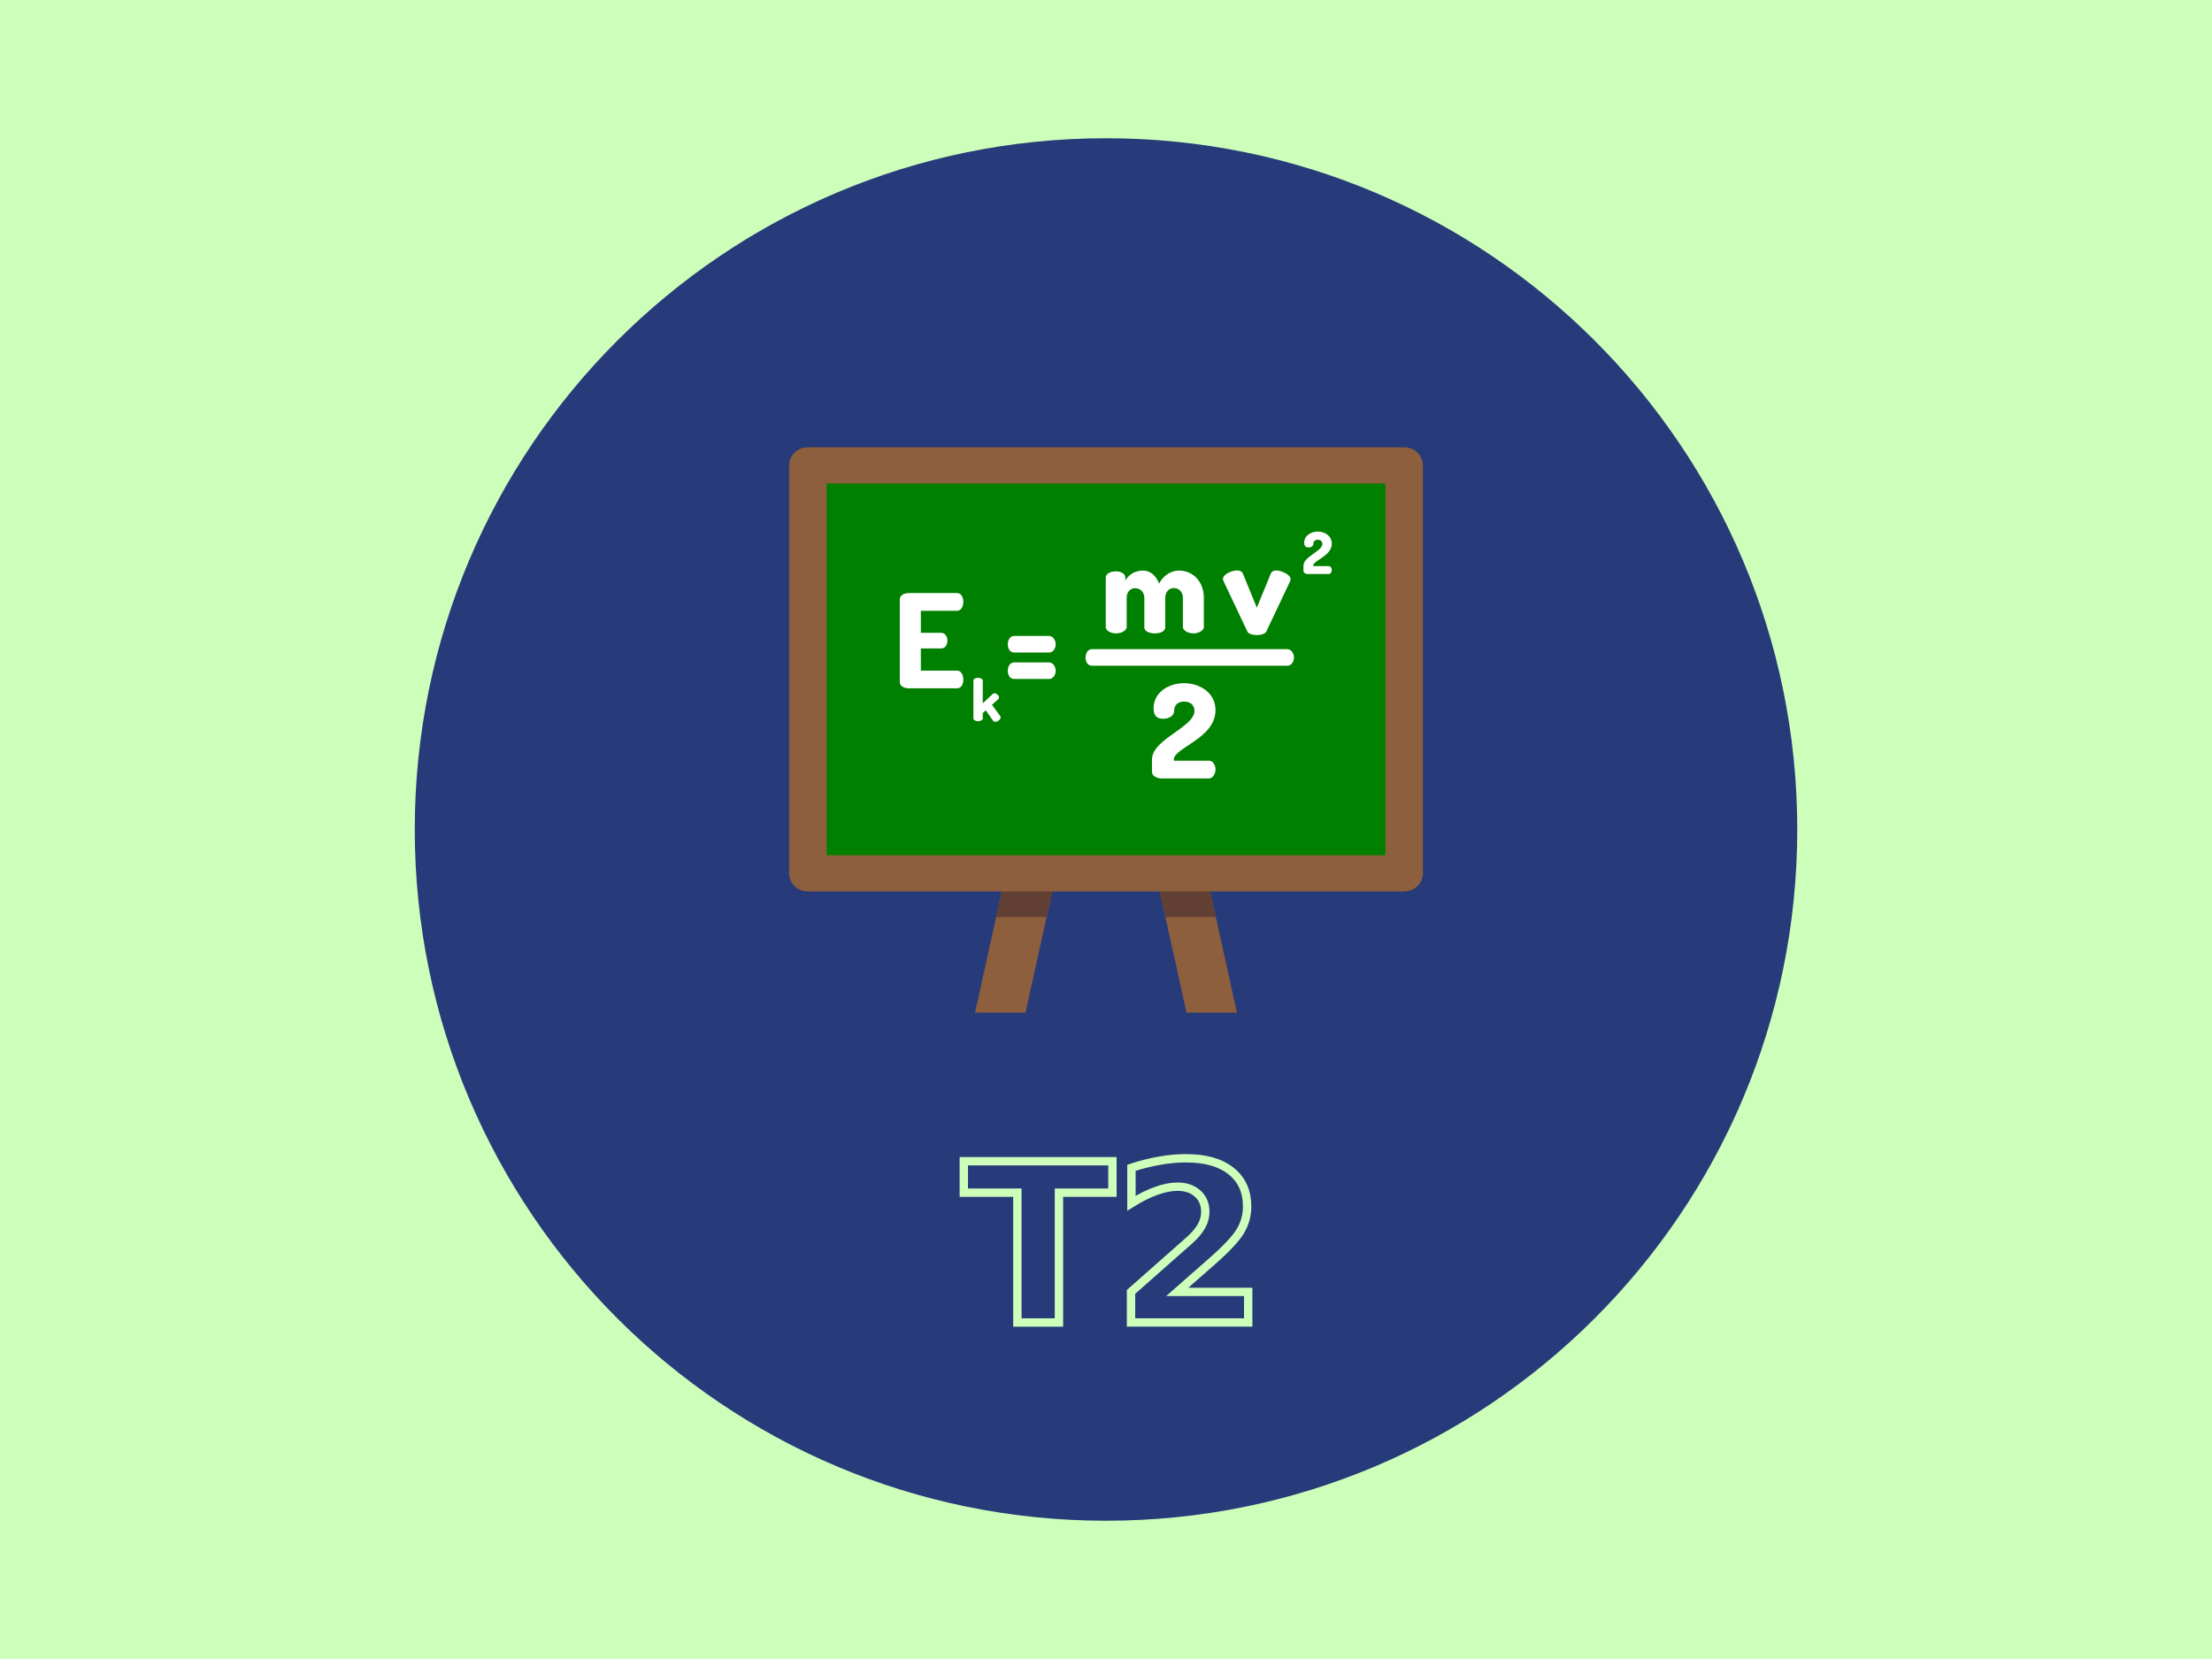
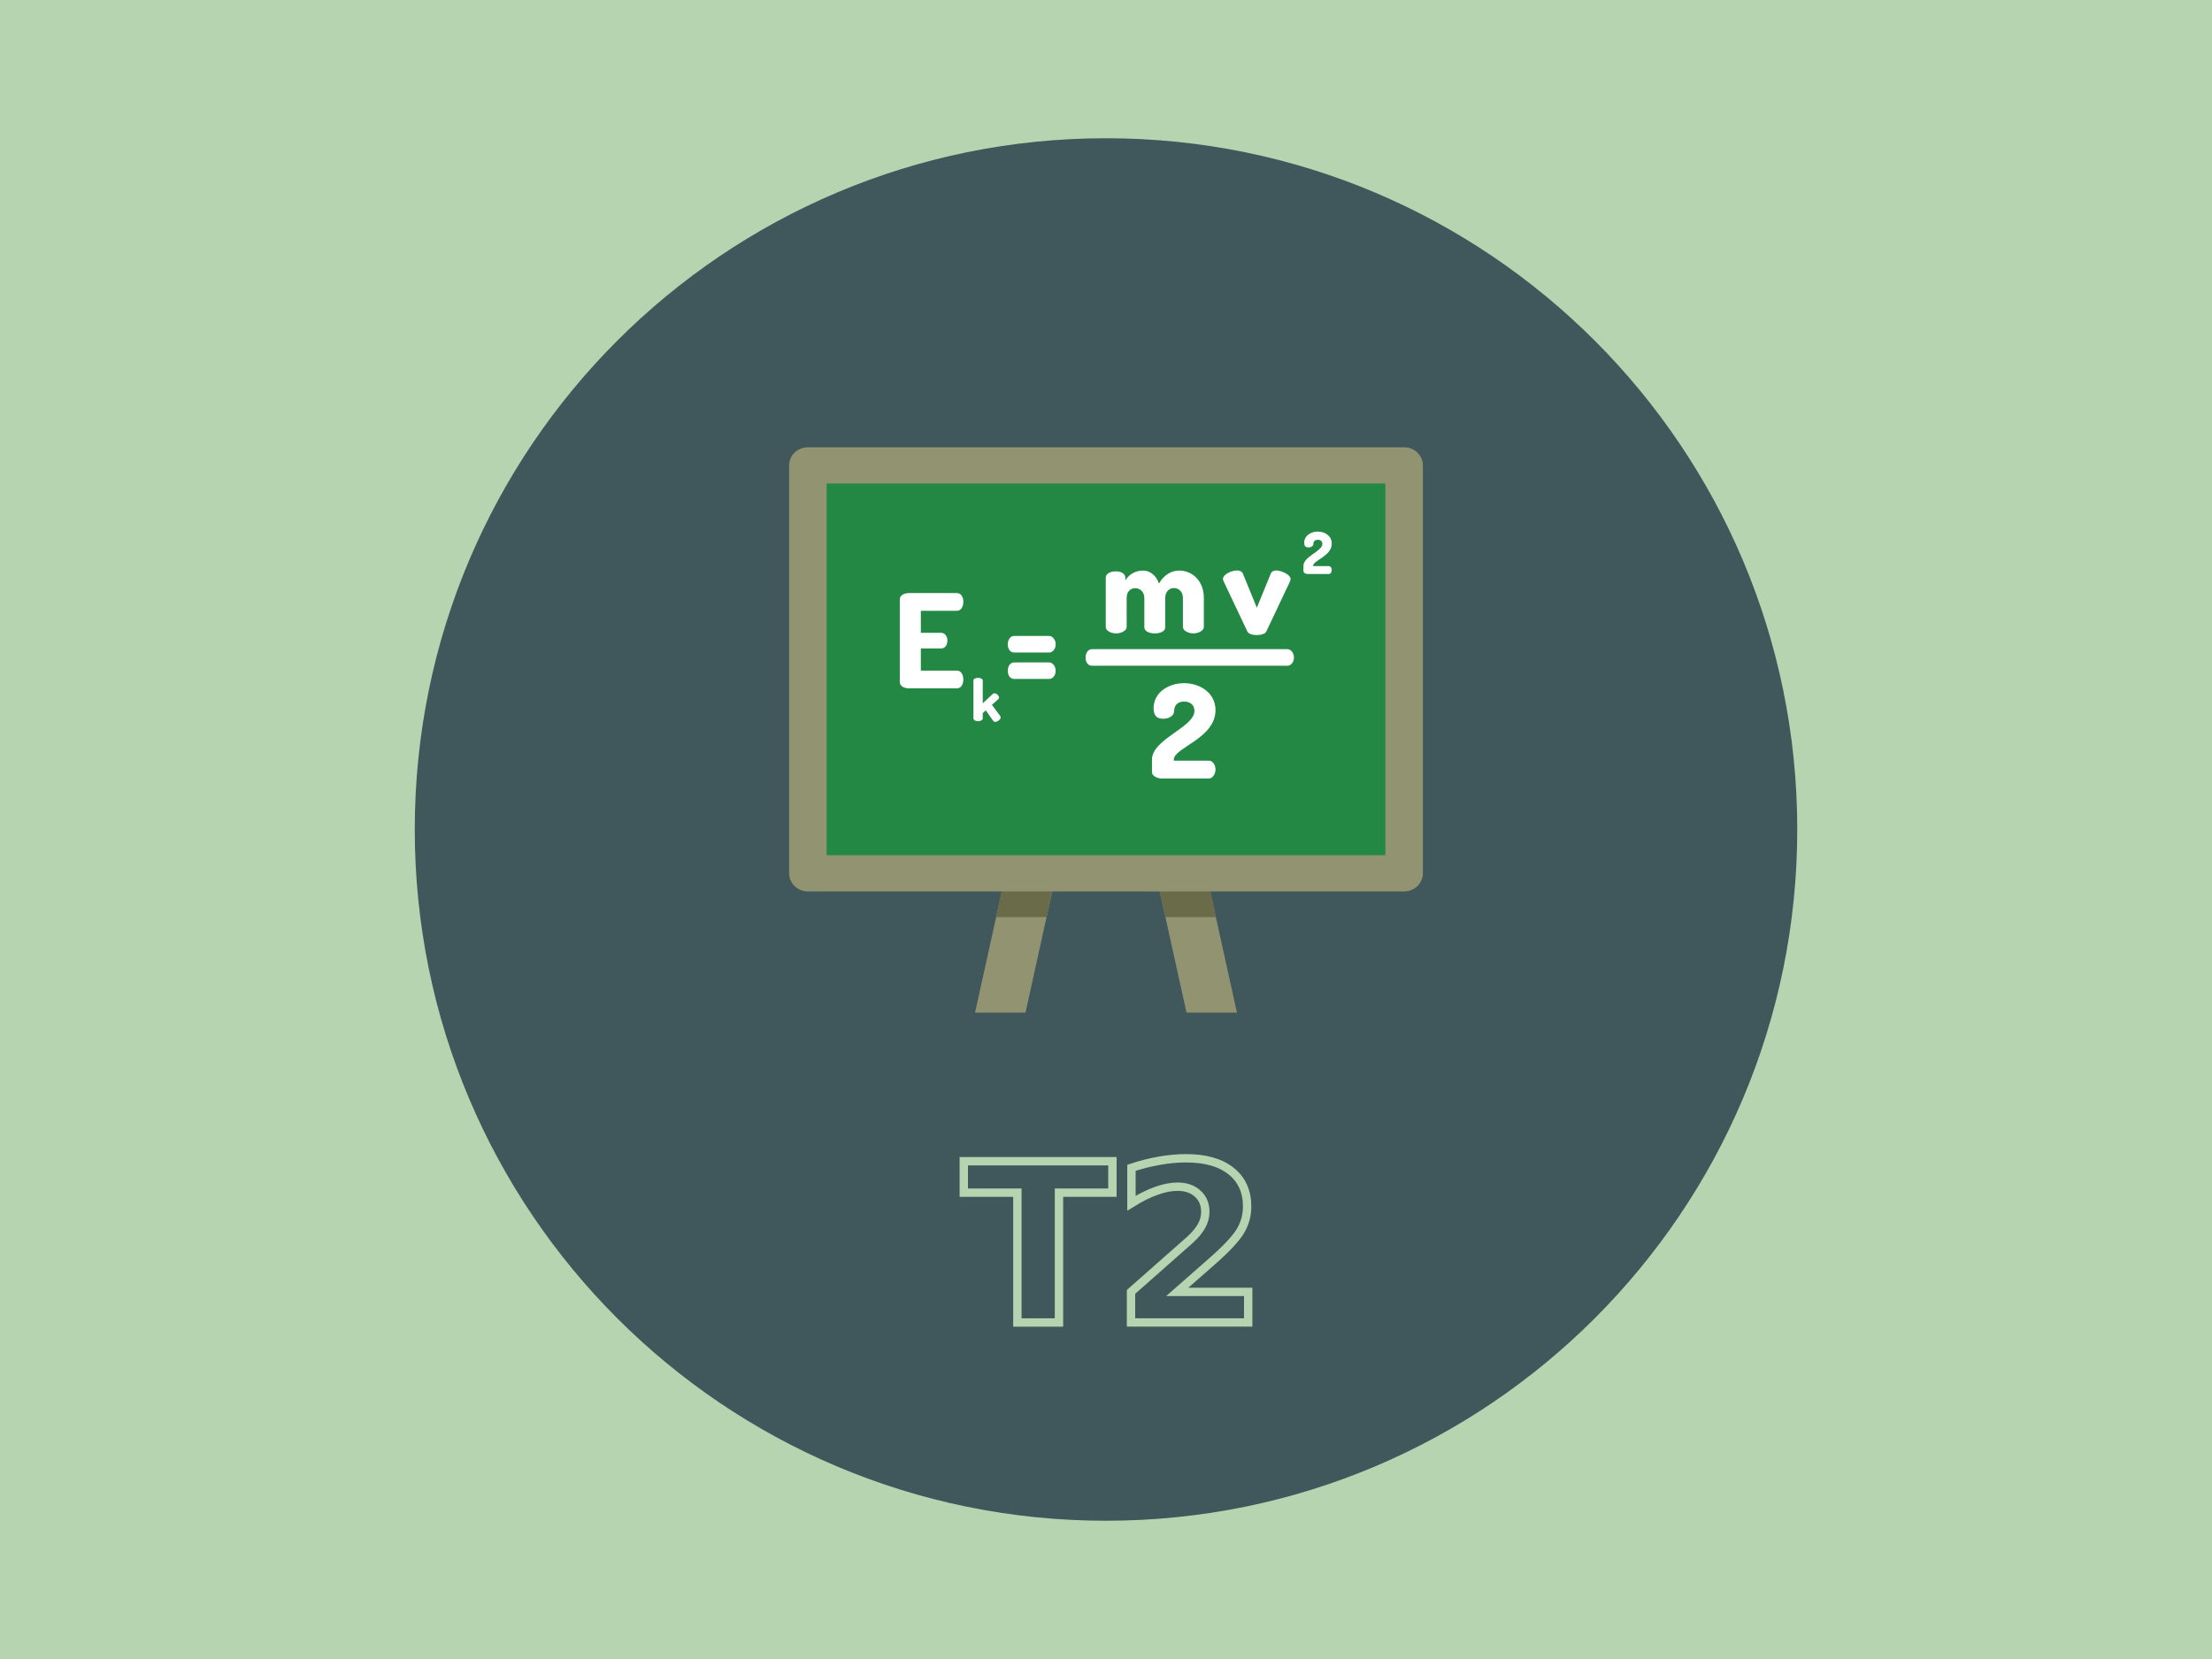
<svg xmlns="http://www.w3.org/2000/svg" width="400" height="300" viewBox="0 0 105.833 79.375" version="1.1" id="svg8">
  <defs id="defs2" />
  <g id="layer1" transform="translate(0,-217.625)">
-     <rect style="fill:#cdffbb;fill-opacity:1;stroke-width:0.25" id="rect4583" width="105.833" height="79.375" x="0" y="217.625" />
-     <circle style="fill:#273b7a;fill-opacity:1;stroke-width:0.187" id="path3774" cx="52.917" cy="257.312" r="33.073" />
+     <rect style="fill:#b7d4b1;fill-opacity:1;stroke-width:0.25" id="rect4583" width="105.833" height="79.375" x="0" y="217.625" />
+     <circle style="fill:#40585c;fill-opacity:1;stroke-width:0.187" id="path3774" cx="52.917" cy="257.312" r="33.073" />
    <g id="g4926" transform="matrix(0.05922388,0,0,0.05721282,37.75525,237.9035)">
      <g id="g4827">
-         <polygon id="polygon4823" points="190.958,492.399 150.207,492.399 167.249,412.465 172.15,389.477 212.901,389.477 208.001,412.465 " style="fill:#8d5f3d;fill-opacity:1" />
-         <polygon id="polygon4825" points="303.995,412.465 299.095,389.477 339.846,389.477 344.746,412.465 361.789,492.399 321.038,492.399 " style="fill:#8d5f3d;fill-opacity:1" />
+         <polygon id="polygon4823" points="190.958,492.399 150.207,492.399 167.249,412.465 172.15,389.477 212.901,389.477 208.001,412.465 " style="fill:#919371;fill-opacity:1" />
+         <polygon id="polygon4825" points="303.995,412.465 299.095,389.477 339.846,389.477 344.746,412.465 361.789,492.399 321.038,492.399 " style="fill:#919371;fill-opacity:1" />
      </g>
      <g id="g4833" style="fill:#623f33;fill-opacity:1">
-         <polygon id="polygon4829" points="172.15,389.477 212.901,389.477 208.001,412.465 167.249,412.465 " style="fill:#623f33;fill-opacity:1" />
-         <polygon id="polygon4831" points="344.746,412.465 303.995,412.465 299.095,389.477 339.846,389.477 " style="fill:#623f33;fill-opacity:1" />
+         <polygon id="polygon4829" points="172.15,389.477 212.901,389.477 208.001,412.465 167.249,412.465 " style="fill:#696b49;fill-opacity:1" />
+         <polygon id="polygon4831" points="344.746,412.465 303.995,412.465 299.095,389.477 339.846,389.477 " style="fill:#696b49;fill-opacity:1" />
      </g>
-       <path id="path4835" d="M 496.805,391.042 H 15.195 C 6.803,391.042 0,384.239 0,375.847 V 34.795 C 0,26.402 6.803,19.6 15.195,19.6 h 481.609 c 8.392,0 15.195,6.803 15.195,15.195 v 341.053 c 10e-4,8.391 -6.802,15.194 -15.194,15.194 z" style="fill:#8d5f3d;fill-opacity:1" />
-       <rect id="rect4837" height="310.836" width="451.396" style="fill:#008000" y="49.902" x="30.302" />
+       <path id="path4835" d="M 496.805,391.042 H 15.195 C 6.803,391.042 0,384.239 0,375.847 V 34.795 C 0,26.402 6.803,19.6 15.195,19.6 h 481.609 c 8.392,0 15.195,6.803 15.195,15.195 v 341.053 c 10e-4,8.391 -6.802,15.194 -15.194,15.194 z" style="fill:#919371;fill-opacity:1" />
+       <rect id="rect4837" height="310.836" width="451.396" style="fill:#228844;fill-opacity:1" y="49.902" x="30.302" />
      <g id="g4855">
        <path id="path4839" d="m 106.418,174.767 h 16.346 c 3.268,0 5.122,3.16 5.122,6.647 0,2.942 -1.528,6.429 -5.122,6.429 h -16.346 v 18.526 h 29.206 c 3.268,0 5.12,3.487 5.12,7.52 0,3.487 -1.526,7.301 -5.12,7.301 H 96.828 c -3.706,0 -7.41,-1.744 -7.41,-5.231 v -69.2 c 0,-3.487 3.704,-5.231 7.41,-5.231 h 38.796 c 3.594,0 5.12,3.815 5.12,7.302 0,4.032 -1.853,7.519 -5.12,7.519 h -29.206 z" style="fill:#ffffff" />
        <path id="path4841" d="m 181.789,177.382 h 28.332 c 2.616,0 5.232,3.051 5.232,6.975 0,4.141 -2.615,6.866 -5.232,6.866 h -28.332 c -3.053,0 -5.122,-2.724 -5.122,-6.866 0,-3.924 2.07,-6.975 5.122,-6.975 z m 0,22.123 h 28.332 c 2.616,0 5.232,3.051 5.232,6.975 0,4.141 -2.615,6.865 -5.232,6.865 h -28.332 c -3.053,0 -5.122,-2.724 -5.122,-6.865 0,-3.924 2.07,-6.975 5.122,-6.975 z" style="fill:#ffffff" />
        <path id="path4843" d="m 286.973,145.708 c 0,-5.448 -3.706,-8.282 -7.41,-8.282 -3.487,0 -6.865,2.615 -6.865,8.173 v 24.411 c 0,2.615 -3.924,5.231 -8.5,5.231 -4.905,0 -8.393,-2.615 -8.393,-5.231 v -41.52 c 0,-3.051 3.487,-5.121 8.393,-5.121 4.031,0 7.41,2.07 7.41,5.121 v 2.507 c 2.396,-4.25 7.192,-8.282 14.383,-8.282 5.885,0 10.681,4.468 12.86,10.898 3.814,-7.41 10.135,-10.898 16.346,-10.898 10.244,0 19.834,8.282 19.834,22.885 v 24.411 c 0,2.615 -3.814,5.231 -8.5,5.231 -4.469,0 -8.393,-2.615 -8.393,-5.231 V 145.6 c 0,-5.449 -3.594,-8.282 -7.301,-8.282 -3.487,0 -6.975,2.724 -6.975,8.282 v 24.52 c 0,3.597 -4.25,5.122 -8.5,5.122 -3.924,0 -8.391,-1.526 -8.391,-5.122 v -24.412 z" style="fill:#ffffff" />
        <path id="path4845" d="m 351.048,131.76 c -0.327,-0.544 -0.543,-1.526 -0.543,-2.07 0,-3.924 7.082,-7.083 11.442,-7.083 2.071,0 3.924,0.763 4.686,2.724 l 11.224,28.442 11.224,-28.442 c 0.763,-1.961 2.508,-2.724 4.577,-2.724 3.487,0 11.444,3.269 11.444,7.192 0,0.763 -0.11,1.199 -0.436,1.961 l -19.181,41.956 c -0.87,1.961 -4.357,2.942 -7.628,2.942 -3.378,0 -6.755,-0.981 -7.628,-2.942 z" style="fill:#ffffff" />
        <path id="path4847" d="m 319.075,216.878 c 12.64,0 25.391,7.955 25.391,22.558 0,23.648 -33.674,31.386 -33.674,41.302 v 0.98 h 28.551 c 2.724,0 5.122,3.378 5.122,7.302 0,3.924 -2.398,7.519 -5.122,7.519 h -38.796 c -3.051,0 -7.408,-2.07 -7.408,-5.231 v -10.57 c 0,-17.109 34.327,-26.918 34.327,-40.757 0,-3.487 -2.179,-7.737 -8.283,-7.737 -4.357,0 -8.173,2.18 -8.173,8.173 0,3.16 -3.378,6.212 -8.936,6.212 -4.357,0 -7.628,-1.961 -7.628,-8.827 0,-13.295 12.206,-20.924 24.629,-20.924 z" style="fill:#ffffff" />
        <path id="path4849" d="m 163.854,234.987 6.65,9.32 c 0.242,0.389 0.388,0.777 0.388,1.166 0,1.747 -2.523,3.738 -4.32,3.738 -0.727,0 -1.358,-0.292 -1.796,-0.923 l -5.872,-8.689 -2.476,2.282 v 4.515 c 0,1.165 -1.698,2.33 -3.834,2.33 -2.136,0 -3.69,-1.165 -3.69,-2.33 v -31.699 c 0,-1.358 1.554,-2.281 3.69,-2.281 2.136,0 3.834,0.923 3.834,2.281 v 19.029 l 8.058,-7.815 c 0.39,-0.389 0.923,-0.582 1.458,-0.582 1.65,0 3.639,1.991 3.639,3.592 0,0.486 -0.194,0.923 -0.582,1.31 z" style="fill:#ffffff" />
        <path id="path4851" d="m 427.086,90.101 c 5.632,0 11.311,3.543 11.311,10.049 0,10.534 -14.998,13.981 -14.998,18.398 v 0.437 h 12.717 c 1.213,0 2.281,1.505 2.281,3.253 0,1.747 -1.068,3.349 -2.281,3.349 h -17.282 c -1.358,0 -3.301,-0.923 -3.301,-2.33 v -4.709 c 0,-7.62 15.291,-11.99 15.291,-18.155 0,-1.554 -0.971,-3.446 -3.69,-3.446 -1.941,0 -3.639,0.971 -3.639,3.64 0,1.407 -1.506,2.767 -3.981,2.767 -1.941,0 -3.397,-0.874 -3.397,-3.932 -0.001,-5.923 5.436,-9.321 10.969,-9.321 z" style="fill:#ffffff" />
        <path id="path4853" d="m 244.618,188.444 h 157.994 c 2.616,0 5.232,3.051 5.232,6.975 0,4.141 -2.615,6.865 -5.232,6.865 H 244.618 c -3.053,0 -5.122,-2.724 -5.122,-6.865 0,-3.924 2.069,-6.975 5.122,-6.975 z" style="fill:#ffffff" />
      </g>
      <g id="g4857" />
      <g id="g4859" />
      <g id="g4861" />
      <g id="g4863" />
      <g id="g4865" />
      <g id="g4867" />
      <g id="g4869" />
      <g id="g4871" />
      <g id="g4873" />
      <g id="g4875" />
      <g id="g4877" />
      <g id="g4879" />
      <g id="g4881" />
      <g id="g4883" />
      <g id="g4885" />
    </g>
-     <g aria-label="T2" style="font-style:normal;font-weight:normal;font-size:10.583px;line-height:1.25;font-family:sans-serif;letter-spacing:0px;word-spacing:0px;fill:#273b7a;fill-opacity:1;stroke:#cdffbb;stroke-width:0.4;stroke-miterlimit:4;stroke-dasharray:none;stroke-opacity:1" id="text4982">
-       <path d="m 46.113,273.184 h 7.111 v 1.504 h -2.558 v 6.212 h -1.99 v -6.212 H 46.113 Z" style="font-style:normal;font-variant:normal;font-weight:bold;font-stretch:normal;font-family:sans-serif;-inkscape-font-specification:'sans-serif Bold';fill:#273b7a;fill-opacity:1;stroke:#cdffbb;stroke-width:0.4;stroke-miterlimit:4;stroke-dasharray:none;stroke-opacity:1" id="path5138" />
-       <path d="m 56.325,279.436 h 3.395 v 1.462 h -5.607 v -1.462 l 2.816,-2.486 q 0.377,-0.341 0.558,-0.667 0.181,-0.326 0.181,-0.677 0,-0.543 -0.367,-0.873 -0.362,-0.331 -0.966,-0.331 -0.465,0 -1.018,0.202 -0.553,0.196 -1.183,0.589 v -1.695 q 0.672,-0.222 1.328,-0.336 0.656,-0.119 1.287,-0.119 1.385,0 2.15,0.61 0.77,0.61 0.77,1.7 0,0.63 -0.326,1.178 -0.326,0.543 -1.369,1.457 z" style="font-style:normal;font-variant:normal;font-weight:bold;font-stretch:normal;font-family:sans-serif;-inkscape-font-specification:'sans-serif Bold';fill:#273b7a;fill-opacity:1;stroke:#cdffbb;stroke-width:0.4;stroke-miterlimit:4;stroke-dasharray:none;stroke-opacity:1" id="path5140" />
+     <g aria-label="T2" style="font-style:normal;font-weight:normal;font-size:10.583px;line-height:1.25;font-family:sans-serif;letter-spacing:0px;word-spacing:0px;fill:none;fill-opacity:1;stroke:#b7d4b1;stroke-width:0.4;stroke-miterlimit:4;stroke-dasharray:none;stroke-opacity:1" id="text4982">
+       <path d="m 46.113,273.184 h 7.111 v 1.504 h -2.558 v 6.212 h -1.99 v -6.212 H 46.113 Z" style="font-style:normal;font-variant:normal;font-weight:bold;font-stretch:normal;font-family:sans-serif;-inkscape-font-specification:'sans-serif Bold';fill:none;fill-opacity:1;stroke:#b7d4b1;stroke-width:0.4;stroke-miterlimit:4;stroke-dasharray:none;stroke-opacity:1" id="path5138" />
+       <path d="m 56.325,279.436 h 3.395 v 1.462 h -5.607 v -1.462 l 2.816,-2.486 q 0.377,-0.341 0.558,-0.667 0.181,-0.326 0.181,-0.677 0,-0.543 -0.367,-0.873 -0.362,-0.331 -0.966,-0.331 -0.465,0 -1.018,0.202 -0.553,0.196 -1.183,0.589 v -1.695 q 0.672,-0.222 1.328,-0.336 0.656,-0.119 1.287,-0.119 1.385,0 2.15,0.61 0.77,0.61 0.77,1.7 0,0.63 -0.326,1.178 -0.326,0.543 -1.369,1.457 z" style="font-style:normal;font-variant:normal;font-weight:bold;font-stretch:normal;font-family:sans-serif;-inkscape-font-specification:'sans-serif Bold';fill:none;fill-opacity:1;stroke:#b7d4b1;stroke-width:0.4;stroke-miterlimit:4;stroke-dasharray:none;stroke-opacity:1" id="path5140" />
    </g>
  </g>
</svg>
